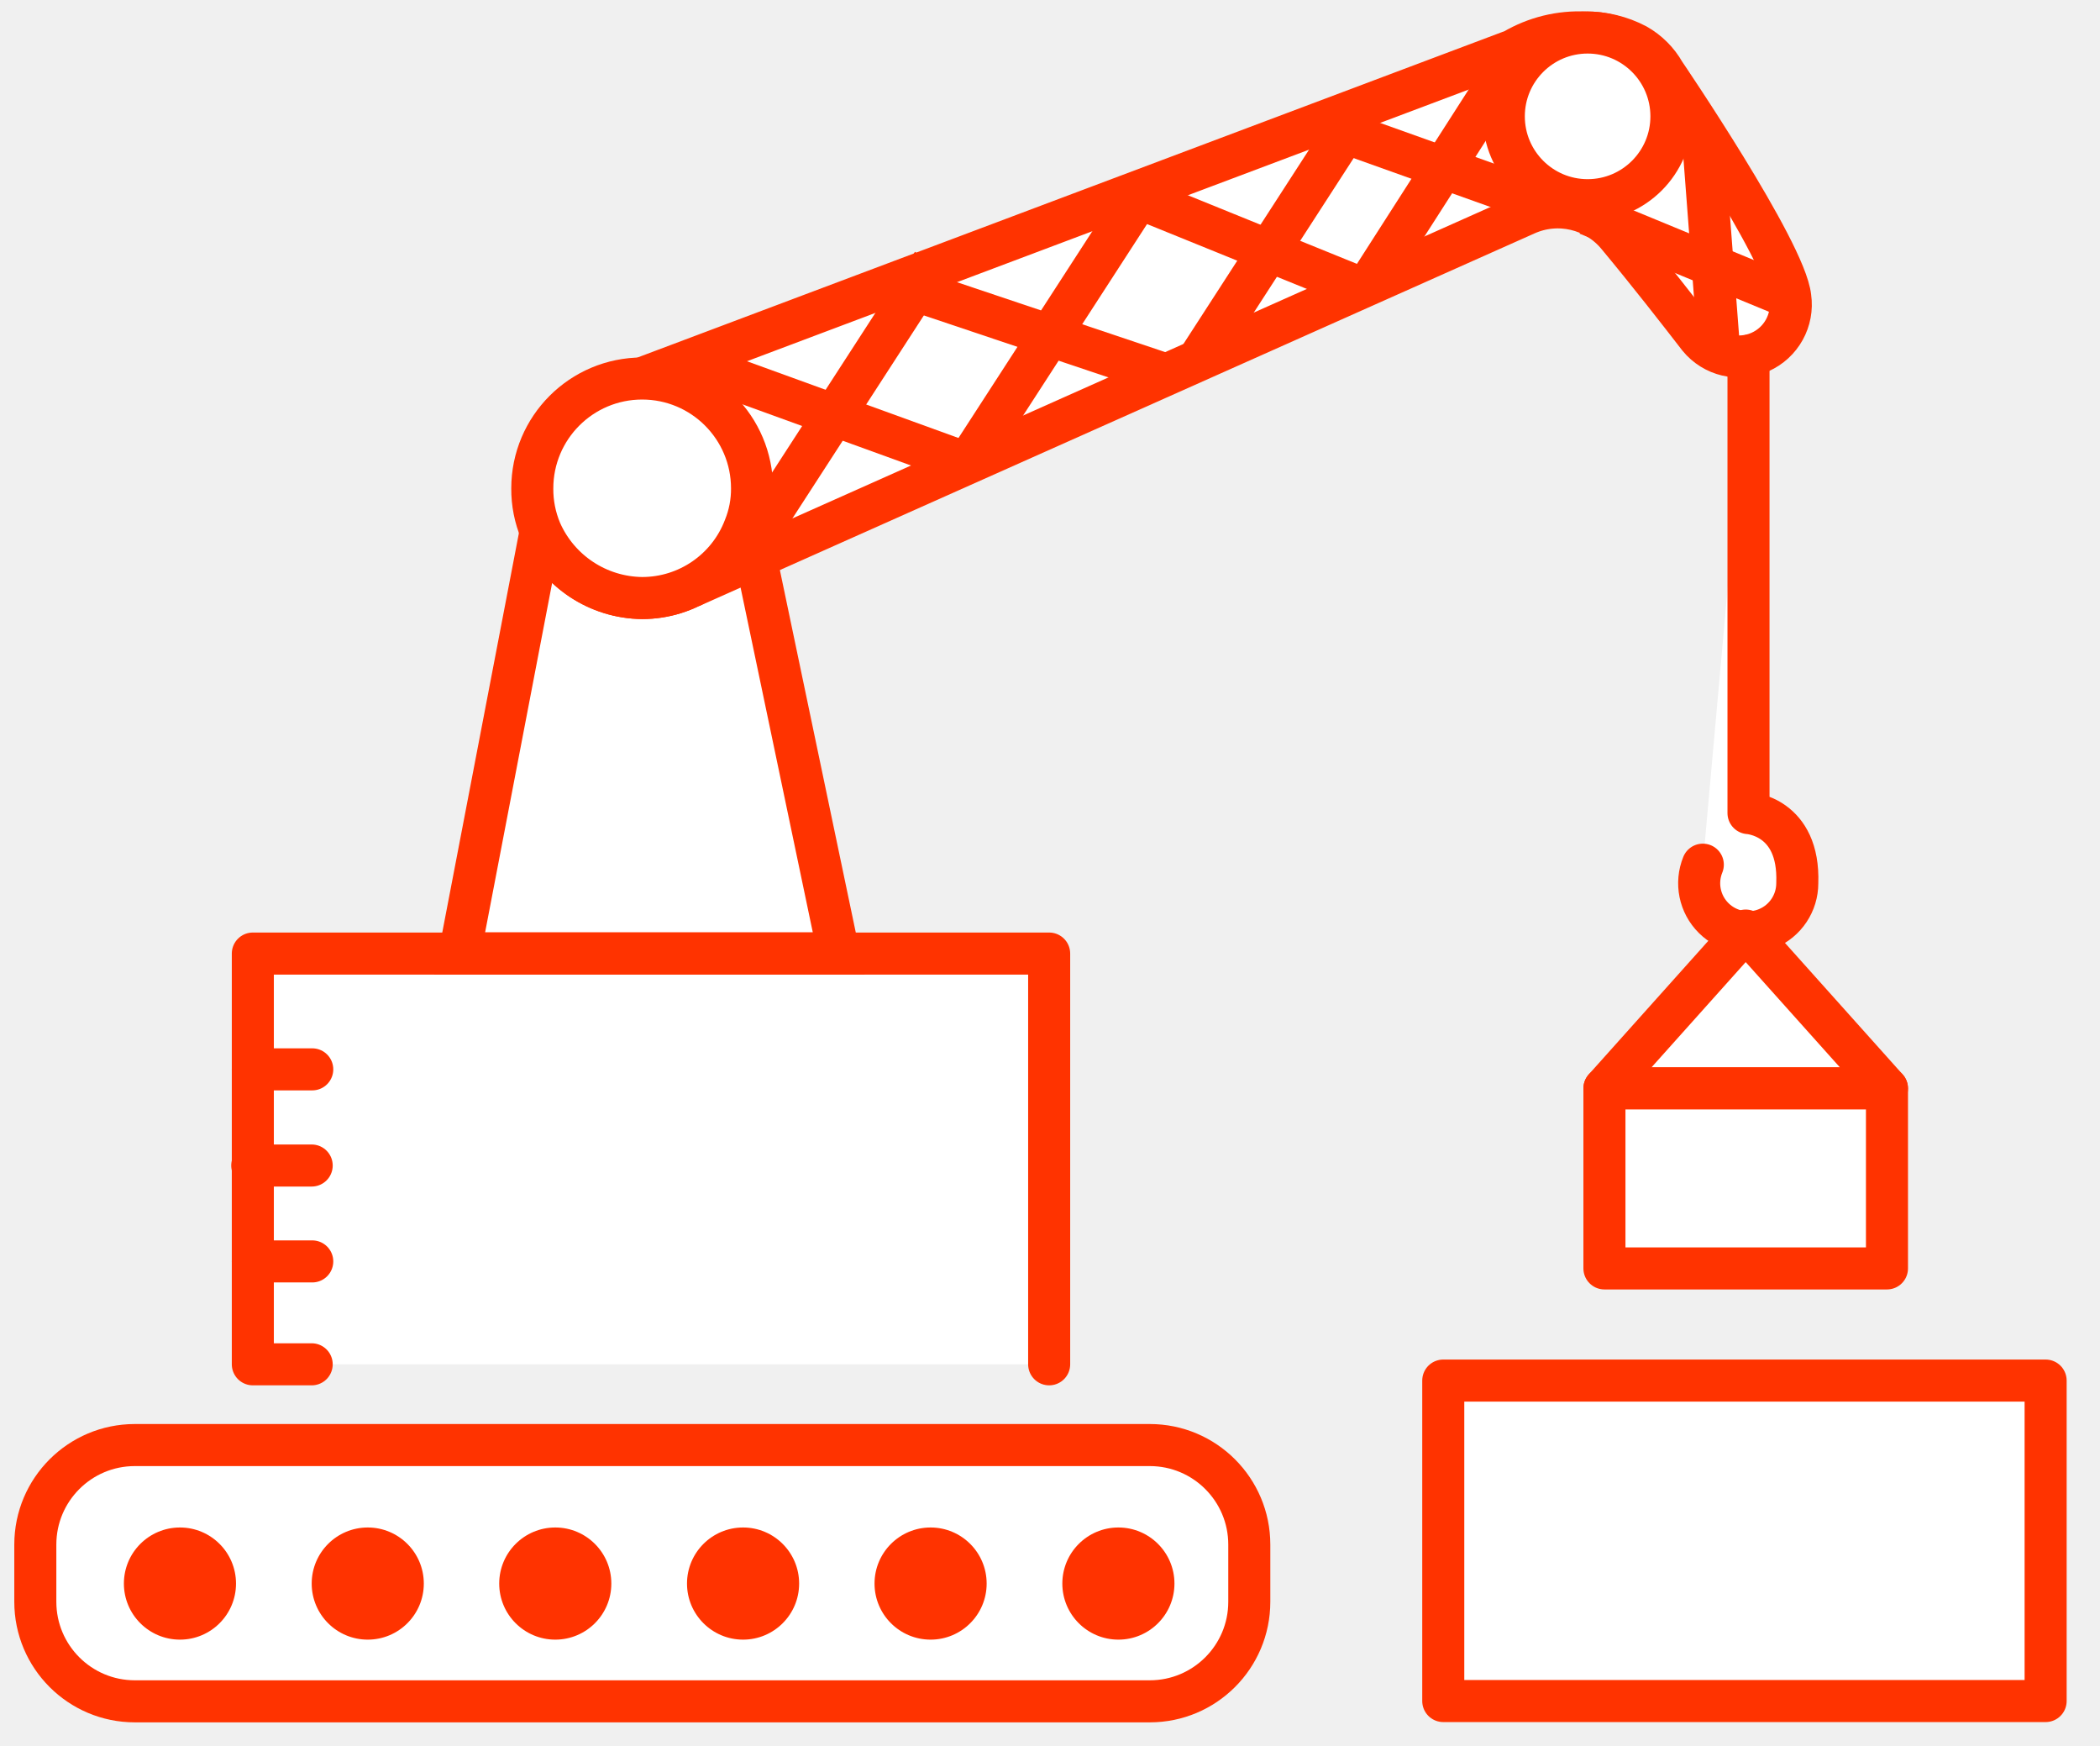
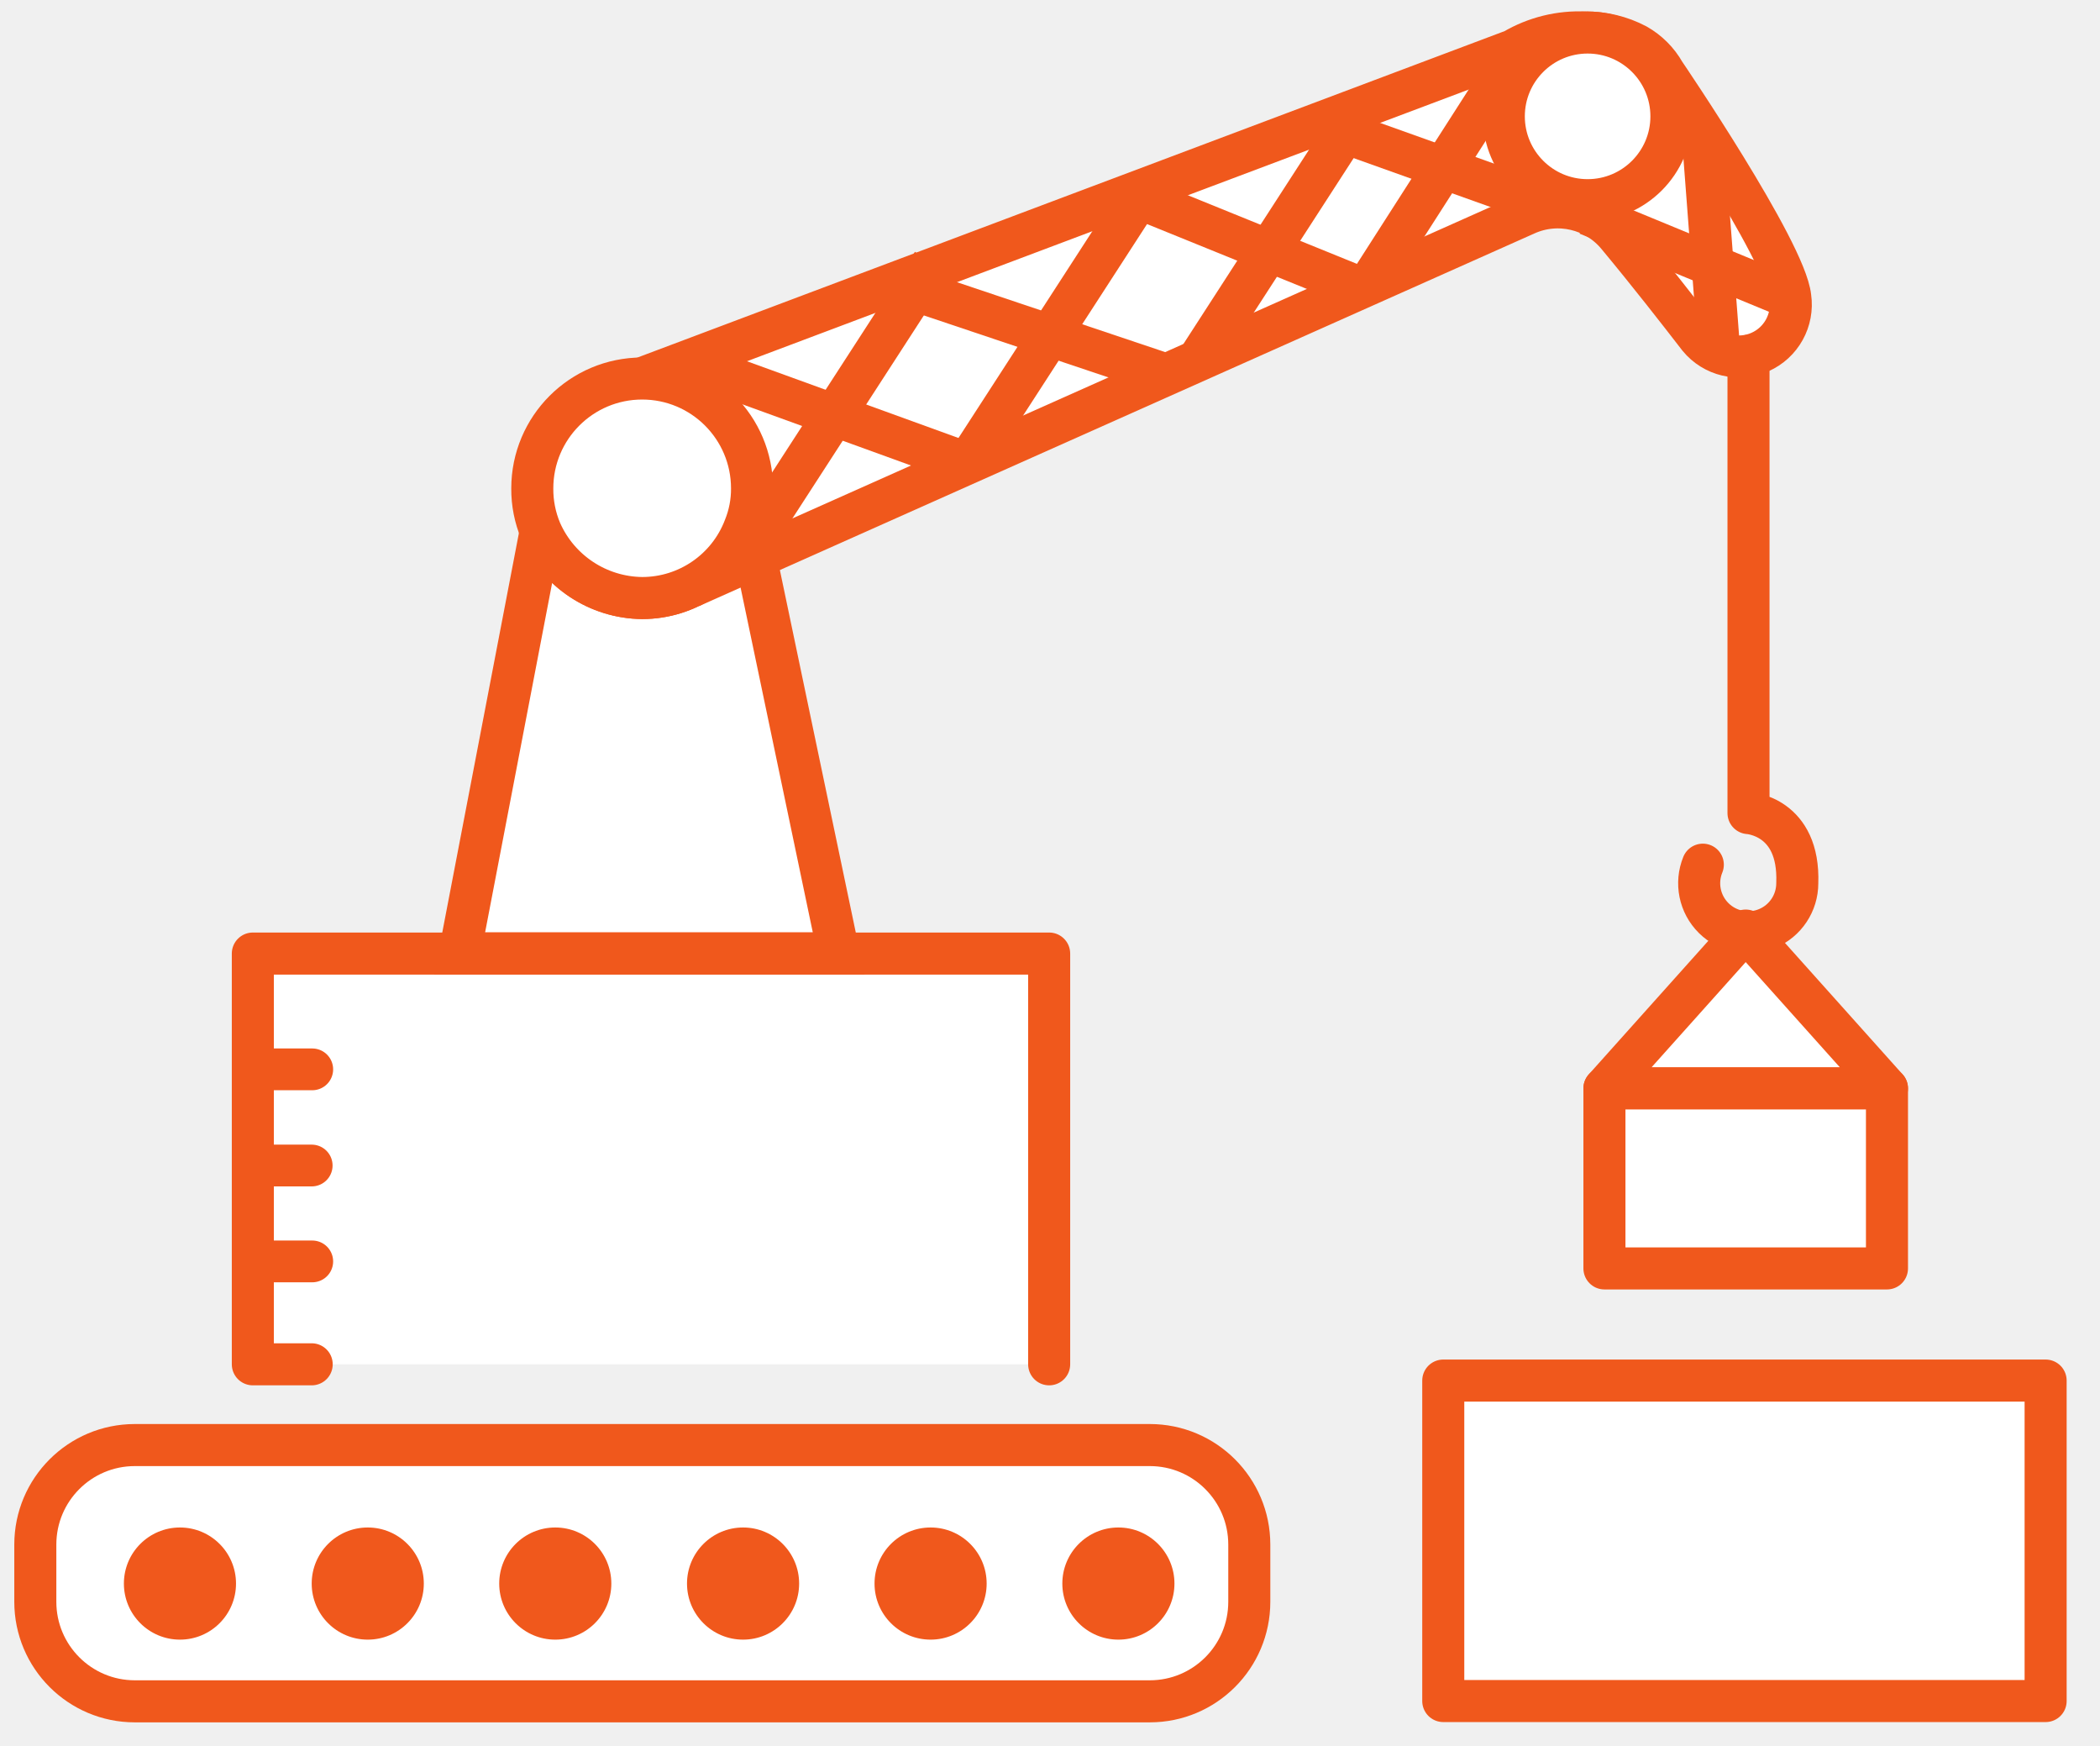
<svg xmlns="http://www.w3.org/2000/svg" viewBox="0 0 74.92 62.27">
  <defs>
-     <style>.cls-1,.cls-2{fill:#fff;stroke:#f30;stroke-width:1.5px;}.cls-1{stroke-miterlimit:10;}.cls-2{stroke-linecap:round;stroke-linejoin:round;}.cls-3{fill:#f30;}</style>
+     <style>.cls-1,.cls-2,.cls-3{fill:#fff;}.cls-1,.cls-2,.cls-3,.cls-4{stroke:#f0581c;}.cls-1{stroke-miterlimit:10;}.cls-1,.cls-2,.cls-4{stroke-width:1.5px;}.cls-2,.cls-3,.cls-4{stroke-linecap:round;stroke-linejoin:round;}.cls-3{stroke-width:1.49px;}.cls-4{fill:none;}.cls-5{fill:#f0581c;}</style>
  </defs>
  <g id="Слой_9" data-name="Слой 9">
    <rect class="cls-1" x="1.26" y="51.54" width="43.31" height="9.14" rx="3.55" />
    <polyline class="cls-2" points="11.12 48.66 9.02 48.66 9.02 34.01 37.43 34.01 37.43 48.66" />
-     <line class="cls-2" x1="9.02" y1="38.14" x2="11.14" y2="38.14" />
-     <line class="cls-2" x1="9" y1="41.57" x2="11.12" y2="41.57" />
-     <line class="cls-2" x1="9.02" y1="44.99" x2="11.14" y2="44.99" />
+     <line class="cls-3" x1="9.04" y1="38.14" x2="11.14" y2="38.14" />
+     <line class="cls-3" x1="9.02" y1="41.57" x2="11.12" y2="41.57" />
+     <line class="cls-3" x1="9.04" y1="44.99" x2="11.14" y2="44.99" />
    <path class="cls-1" d="M29.92,34H16.4l2.89-15.06a4,4,0,0,0,3.62,2.39,3.91,3.91,0,0,0,3.65-2.51h.18Z" />
    <rect class="cls-2" x="51.49" y="49.24" width="21.49" height="11.43" />
    <path class="cls-1" d="M22.91,13.49,54,1.79a4.6,4.6,0,0,1,2.56-.63,3.83,3.83,0,0,1,1.82.44,2.64,2.64,0,0,1,1,1s4.32,6.35,4.49,8a1.85,1.85,0,0,1-3.26,1.44c-.71-.92-1.77-2.28-2.9-3.64a2.77,2.77,0,0,0-3.27-.76L24.64,20.93" />
    <line class="cls-1" x1="26.27" y1="20.2" x2="33.27" y2="9.39" />
    <line class="cls-1" x1="34.5" y1="16.53" x2="24.74" y2="12.99" />
    <line class="cls-1" x1="41.6" y1="13.36" x2="31.89" y2="10.1" />
    <line class="cls-1" x1="48.31" y1="10.18" x2="40.3" y2="6.93" />
    <line class="cls-1" x1="55.48" y1="7.41" x2="47.08" y2="4.41" />
    <line class="cls-1" x1="34.5" y1="16.53" x2="40.93" y2="6.6" />
    <line class="cls-1" x1="42.73" y1="12.86" x2="48.59" y2="3.8" />
    <line class="cls-1" x1="48.77" y1="10.24" x2="53.93" y2="2.19" />
    <line class="cls-1" x1="56.64" y1="7.64" x2="63.84" y2="10.61" />
    <circle class="cls-1" cx="56.64" cy="4.15" r="2.99" />
-     <path class="cls-2" d="M62.38,12.69V29s1.83.1,1.74,2.5a1.75,1.75,0,1,1-3.37-.66" />
+     <path class="cls-4" d="M62.38,12.69V29s1.83.1,1.74,2.5a1.75,1.75,0,1,1-3.37-.66" />
    <polygon class="cls-2" points="62.28 33.19 57.24 38.82 67.32 38.82 62.28 33.19" />
    <rect class="cls-2" x="57.24" y="38.82" width="10.08" height="6.42" />
    <line class="cls-1" x1="60.76" y1="4.99" x2="61.34" y2="12.6" />
    <path class="cls-1" d="M26.83,17.41a3.65,3.65,0,0,1-.27,1.41,3.91,3.91,0,0,1-3.65,2.51,4,4,0,0,1-3.62-2.39h0a3.85,3.85,0,0,1-.3-1.52,3.92,3.92,0,1,1,7.84,0Z" />
-     <circle class="cls-3" cx="6.42" cy="56.48" r="2" />
-     <circle class="cls-3" cx="13.12" cy="56.48" r="2" />
-     <circle class="cls-3" cx="19.81" cy="56.48" r="2" />
-     <circle class="cls-3" cx="26.51" cy="56.48" r="2" />
-     <circle class="cls-3" cx="33.2" cy="56.48" r="2" />
-     <circle class="cls-3" cx="39.9" cy="56.48" r="2" />
+     <circle class="cls-5" cx="6.42" cy="56.48" r="2" />
+     <circle class="cls-5" cx="13.12" cy="56.48" r="2" />
+     <circle class="cls-5" cx="19.81" cy="56.48" r="2" />
+     <circle class="cls-5" cx="26.51" cy="56.48" r="2" />
+     <circle class="cls-5" cx="33.2" cy="56.48" r="2" />
+     <circle class="cls-5" cx="39.9" cy="56.48" r="2" />
  </g>
</svg>
